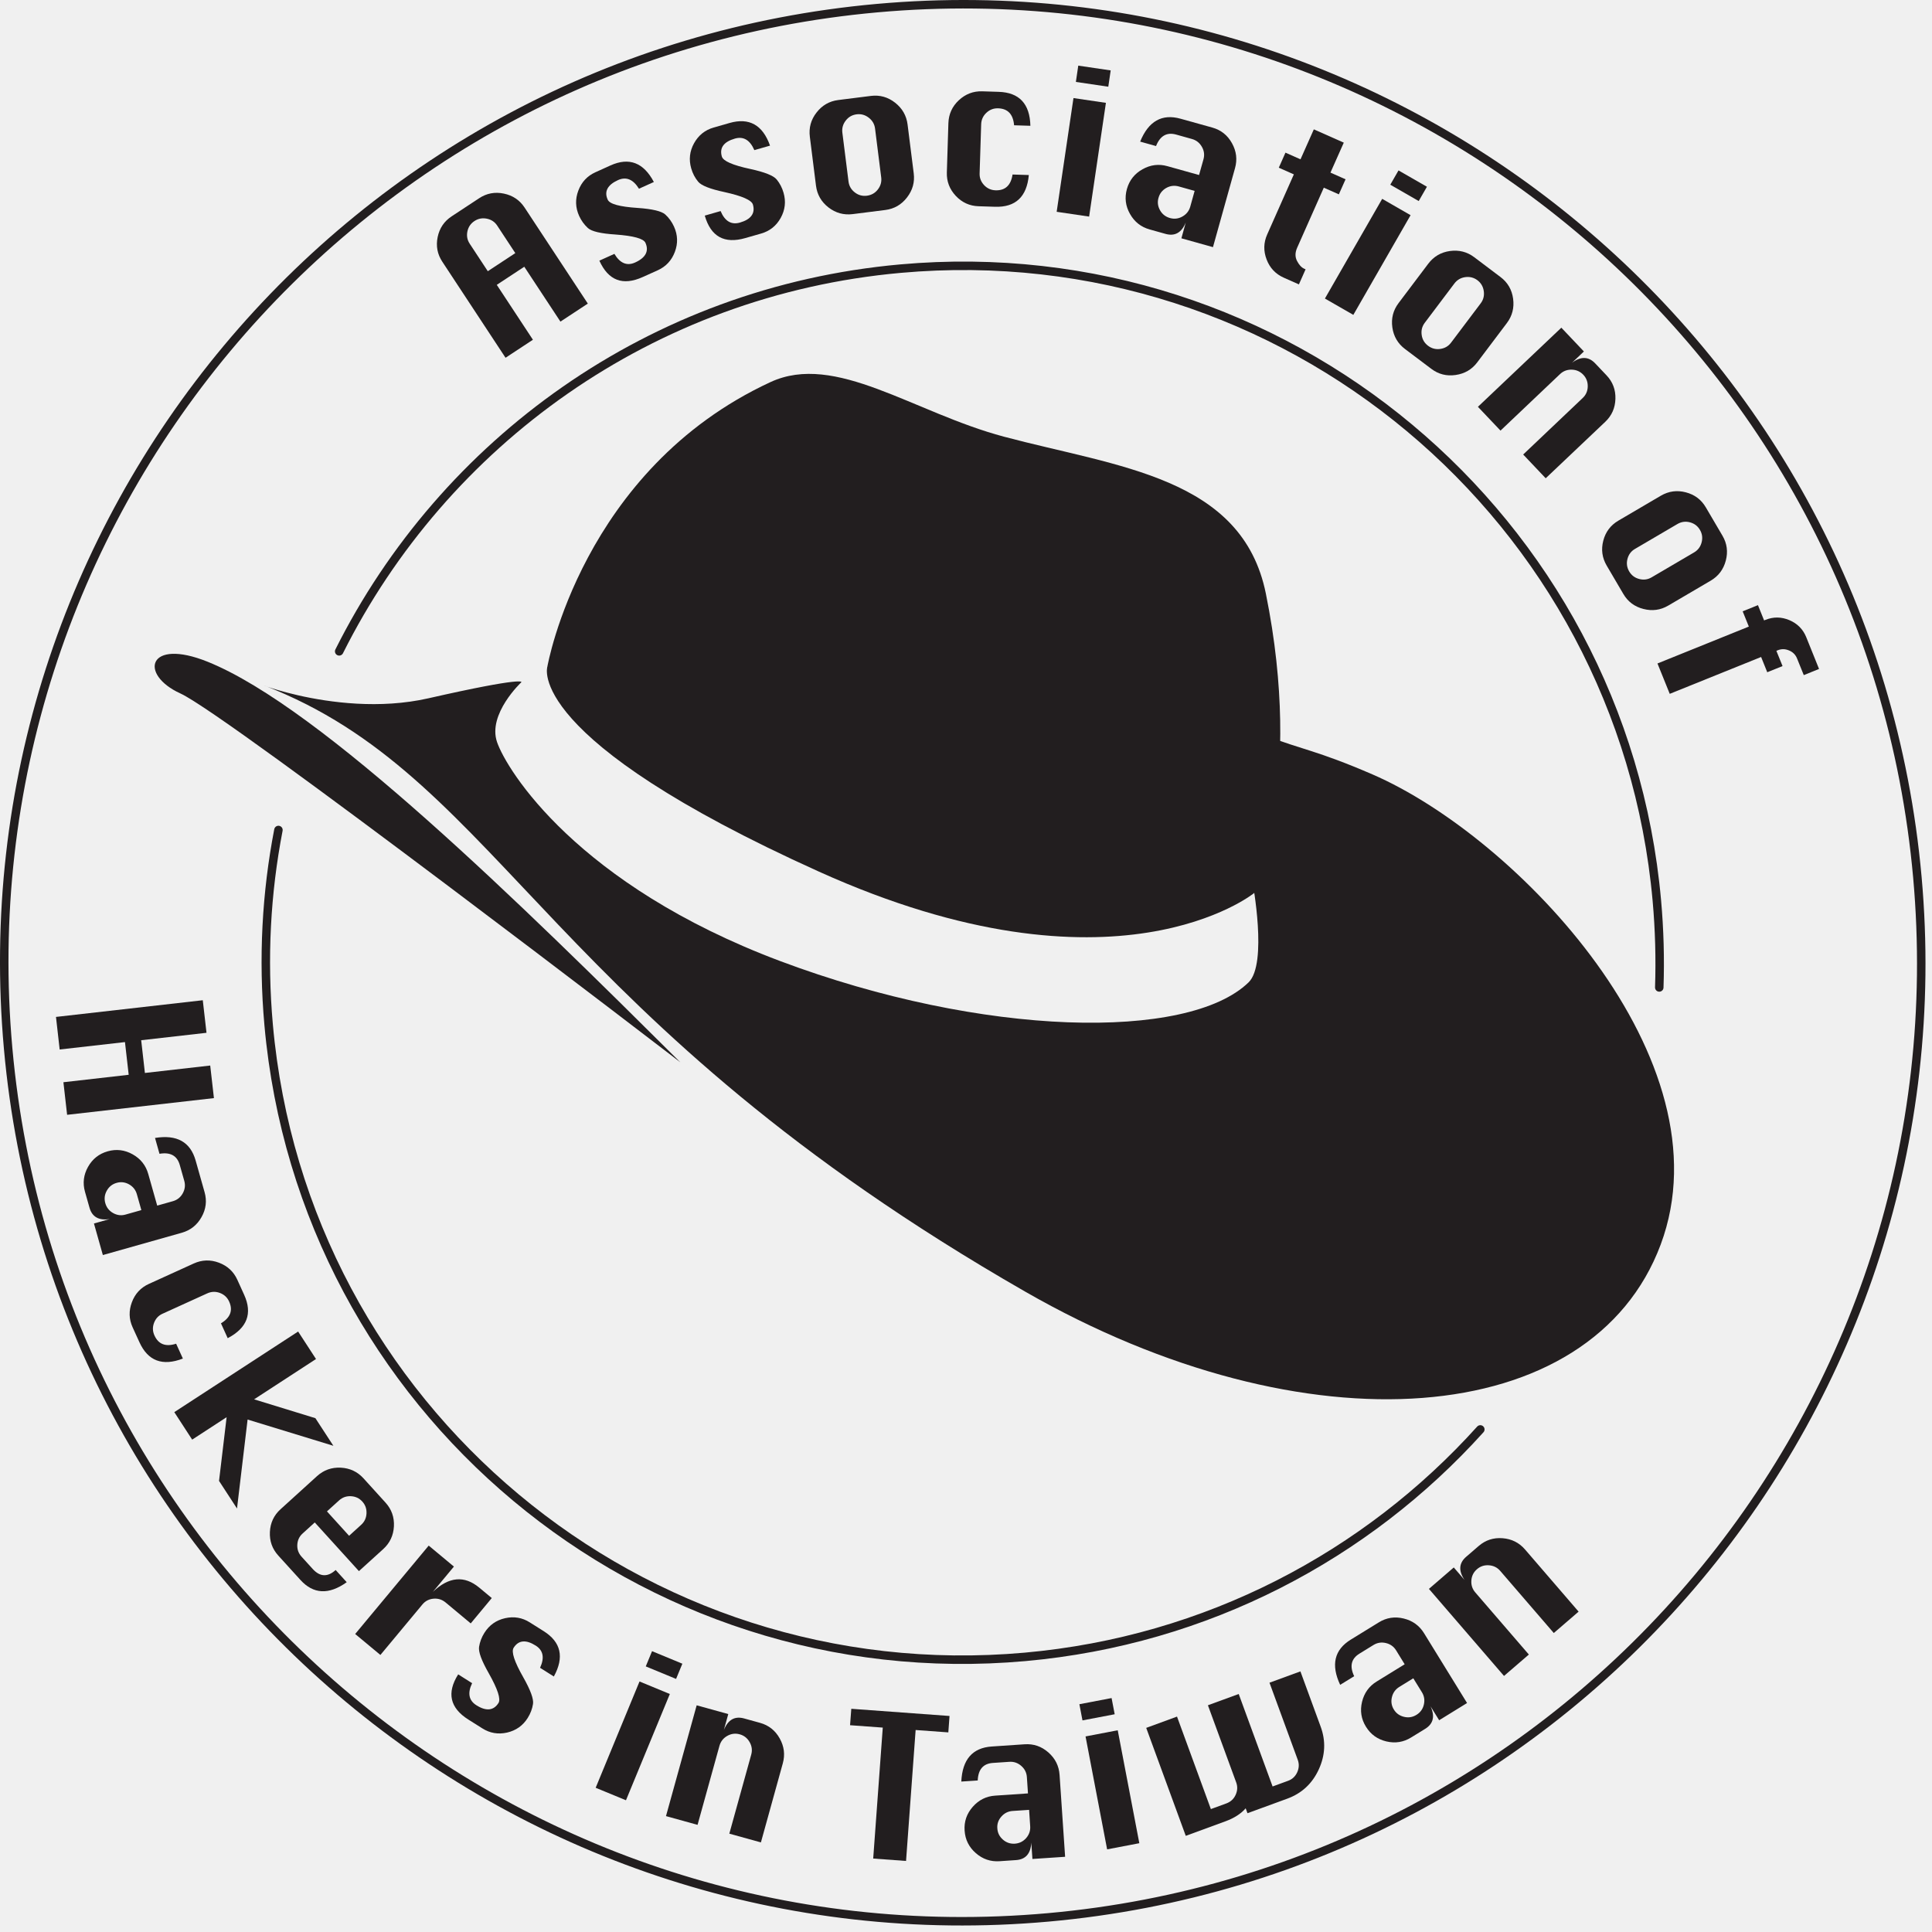
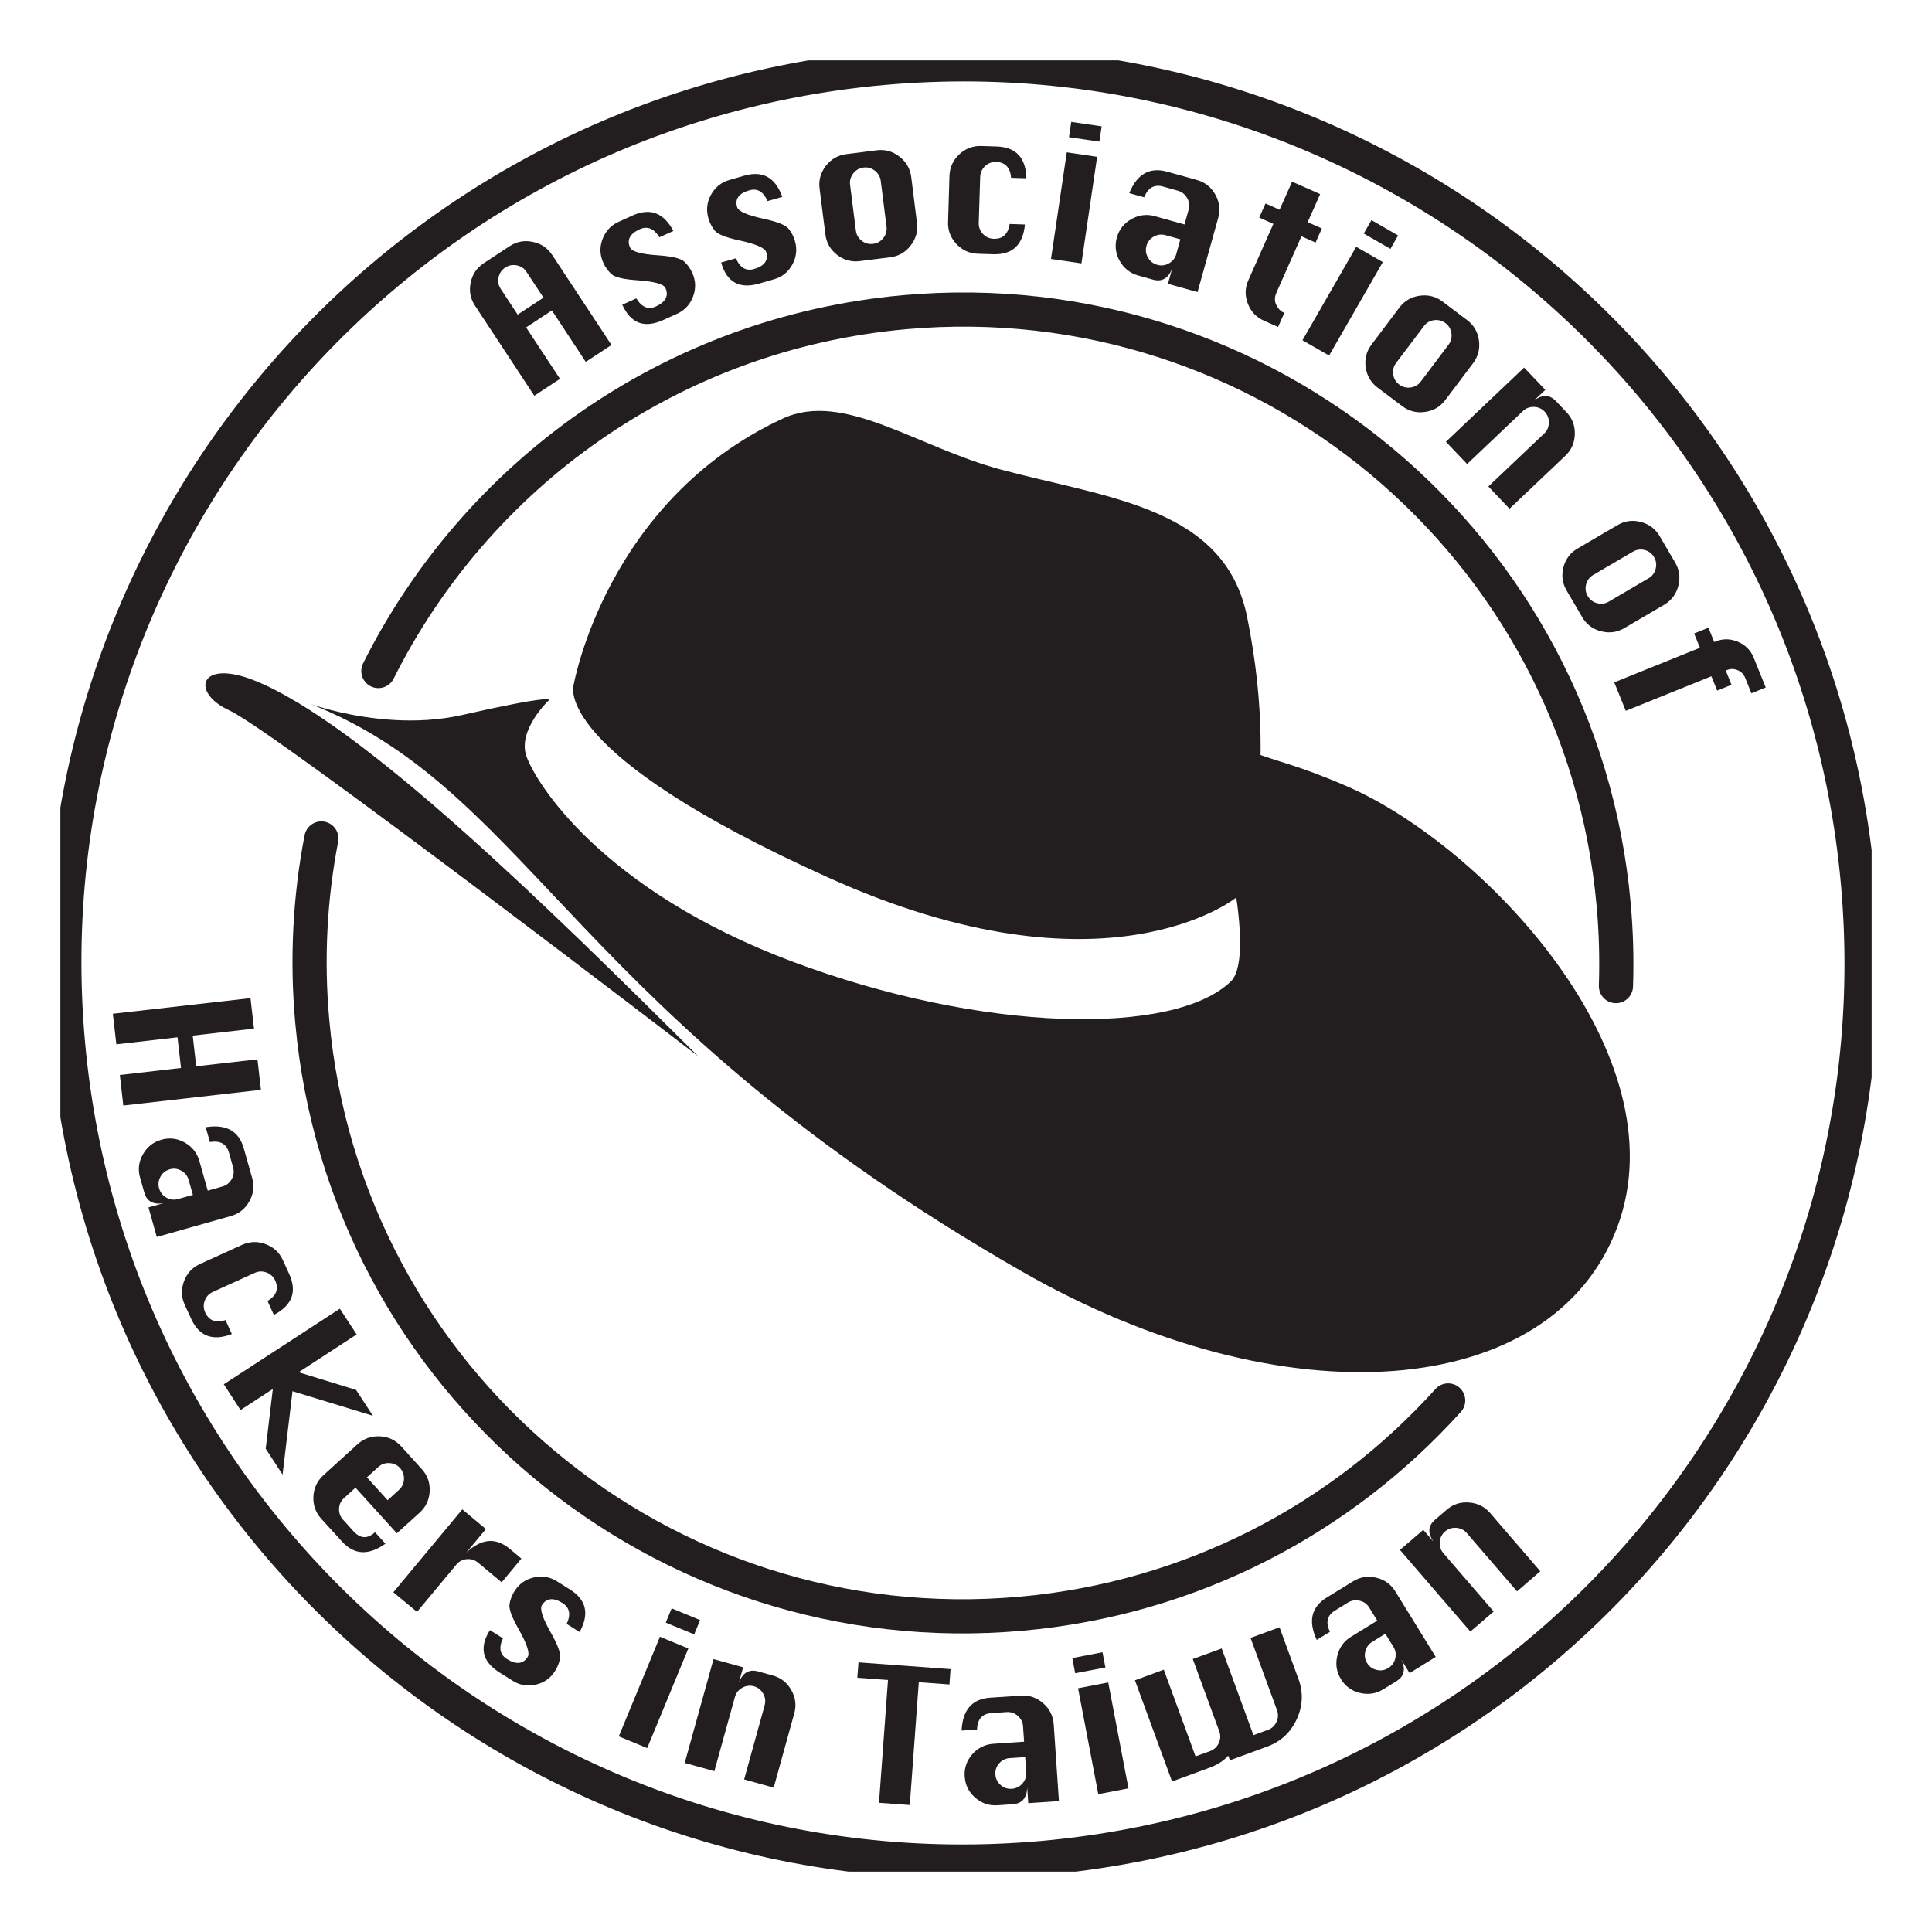
- <svg xmlns="http://www.w3.org/2000/svg" width="129px" height="129px" viewBox="0 0 129 129" version="1.1">
-   <g id="Symbols" stroke="none" stroke-width="1" fill="none" fill-rule="evenodd">
-     <g id="logo/association_black">
-       <g id="Group-69">
-         <path d="M51.439,25.515 C55.785,23.5 60.973,27.542 67.036,29.158 C74.657,31.187 82.941,31.845 84.521,39.631 C87.08,52.261 83.731,59.636 83.731,59.636 C83.731,59.636 74.478,67.134 54.679,58.198 C34.885,49.263 36.549,44.508 36.549,44.508 C36.549,44.508 38.84,31.358 51.439,25.515" id="Fill-1" fill="#221E1F" />
-         <path d="M34.813,45.55 C34.813,45.55 32.546,47.669 33.186,49.544 C33.827,51.419 38.537,59.078 52.085,64.168 C65.635,69.258 79.328,69.513 83.37,65.591 C84.655,64.344 83.634,58.922 83.634,58.922 L84.636,49.161 C86.878,50.038 87.956,50.112 91.635,51.705 C101.285,55.883 115.489,70.764 110.883,83.103 C106.276,95.442 87.228,97.016 68.446,86.239 C36.862,68.115 33.566,52.404 18.396,46.075 C15.337,44.798 22.08,48.105 28.602,46.626 C35.123,45.145 34.813,45.55 34.813,45.55" id="Fill-3" fill="#221E1F" />
-         <path d="M13.863,44.185 C21.492,47.26 34.789,60.359 45.426,70.929 C45.426,70.929 15.232,47.754 12.044,46.302 C9.259,45.032 9.863,42.573 13.863,44.185" id="Fill-5" fill="#221E1F" />
-         <path d="M32.57,18.109 L34.407,16.9 L33.198,15.063 C33.035,14.814 32.802,14.66 32.503,14.601 C32.205,14.542 31.93,14.594 31.681,14.758 C31.429,14.923 31.272,15.154 31.209,15.451 C31.147,15.75 31.197,16.023 31.362,16.272 L32.57,18.109 Z M33.755,23.888 L29.534,17.476 C29.203,16.975 29.1,16.427 29.222,15.831 C29.345,15.236 29.656,14.774 30.158,14.444 L31.994,13.235 C32.495,12.905 33.044,12.801 33.641,12.926 C34.237,13.05 34.698,13.36 35.027,13.859 L39.249,20.271 L37.42,21.474 L35.007,17.81 L33.17,19.019 L35.583,22.685 L33.755,23.888 Z" id="Fill-7" fill="#221E1F" />
-         <path d="M43.658,12.152 L42.664,12.601 C42.275,11.972 41.809,11.78 41.265,12.025 C40.913,12.186 40.679,12.374 40.564,12.594 C40.449,12.813 40.452,13.06 40.578,13.335 C40.707,13.622 41.374,13.806 42.58,13.884 C43.561,13.952 44.175,14.1 44.422,14.323 C44.668,14.548 44.863,14.819 45.005,15.134 C45.256,15.69 45.275,16.252 45.06,16.821 C44.845,17.39 44.465,17.798 43.919,18.046 L42.917,18.497 C41.586,19.099 40.621,18.735 40.02,17.404 L41.023,16.951 C41.401,17.581 41.863,17.773 42.409,17.526 C42.762,17.366 42.996,17.175 43.11,16.956 C43.225,16.734 43.22,16.486 43.096,16.212 C42.969,15.93 42.302,15.747 41.098,15.659 C40.115,15.596 39.499,15.451 39.252,15.225 C39.005,14.998 38.811,14.729 38.669,14.417 C38.417,13.858 38.399,13.294 38.616,12.725 C38.832,12.154 39.212,11.747 39.755,11.502 L40.757,11.048 C42.006,10.485 42.971,10.852 43.658,12.152" id="Fill-9" fill="#221E1F" />
-         <path d="M51.415,9.724 L50.368,10.024 C50.073,9.346 49.639,9.089 49.067,9.254 C48.696,9.361 48.436,9.515 48.29,9.715 C48.144,9.916 48.114,10.161 48.197,10.45 C48.284,10.752 48.917,11.03 50.099,11.283 C51.061,11.493 51.646,11.725 51.858,11.983 C52.07,12.242 52.223,12.538 52.318,12.87 C52.487,13.456 52.423,14.016 52.129,14.548 C51.835,15.079 51.398,15.428 50.823,15.593 L49.766,15.896 C48.363,16.3 47.46,15.799 47.058,14.396 L48.115,14.093 C48.398,14.77 48.829,15.026 49.404,14.862 C49.777,14.754 50.035,14.6 50.18,14.397 C50.326,14.195 50.356,13.95 50.273,13.661 C50.188,13.364 49.556,13.086 48.377,12.826 C47.412,12.621 46.825,12.39 46.613,12.129 C46.4,11.87 46.247,11.575 46.153,11.245 C45.983,10.657 46.048,10.095 46.343,9.562 C46.639,9.031 47.074,8.682 47.647,8.517 L48.704,8.214 C50.021,7.835 50.924,8.339 51.415,9.724" id="Fill-11" fill="#221E1F" />
-         <path d="M56.245,8.861 L56.656,12.124 C56.693,12.417 56.831,12.657 57.071,12.844 C57.31,13.032 57.58,13.106 57.884,13.068 C58.185,13.029 58.43,12.89 58.615,12.65 C58.801,12.409 58.875,12.142 58.839,11.849 L58.428,8.587 C58.39,8.287 58.249,8.045 58.006,7.858 C57.763,7.67 57.494,7.596 57.199,7.633 C56.9,7.671 56.656,7.809 56.47,8.052 C56.282,8.293 56.207,8.563 56.245,8.861 M55.97,6.679 L58.152,6.404 C58.747,6.33 59.285,6.48 59.766,6.857 C60.245,7.233 60.524,7.719 60.599,8.313 L61.01,11.575 C61.084,12.164 60.936,12.7 60.562,13.183 C60.19,13.666 59.707,13.946 59.112,14.021 L56.931,14.297 C56.335,14.37 55.798,14.222 55.317,13.85 C54.837,13.476 54.559,12.993 54.484,12.398 L54.074,9.135 C53.997,8.534 54.146,7.992 54.521,7.513 C54.895,7.031 55.378,6.754 55.97,6.679" id="Fill-13" fill="#221E1F" />
-         <path d="M68.799,8.399 L67.711,8.365 C67.649,7.629 67.294,7.253 66.647,7.232 C66.346,7.222 66.083,7.322 65.861,7.531 C65.639,7.74 65.523,7.995 65.513,8.296 L65.409,11.583 C65.4,11.877 65.499,12.136 65.706,12.358 C65.913,12.58 66.168,12.696 66.474,12.707 C67.12,12.727 67.499,12.376 67.608,11.652 L68.695,11.687 C68.561,13.143 67.809,13.848 66.44,13.806 L65.341,13.771 C64.741,13.753 64.233,13.521 63.817,13.078 C63.402,12.634 63.202,12.113 63.221,11.514 L63.324,8.226 C63.344,7.622 63.575,7.109 64.02,6.694 C64.467,6.278 64.986,6.08 65.581,6.097 L66.682,6.132 C68.057,6.175 68.764,6.931 68.799,8.399" id="Fill-15" fill="#221E1F" />
-         <path d="M71.836,5.47 L71.996,4.383 L74.161,4.701 L74.001,5.79 L71.836,5.47 Z M70.554,14.142 L71.676,6.548 L73.842,6.867 L72.721,14.462 L70.554,14.142 Z" id="Fill-17" fill="#221E1F" />
-         <path d="M79.766,12.746 L78.707,12.449 C78.416,12.369 78.138,12.401 77.871,12.55 C77.609,12.698 77.436,12.916 77.356,13.202 L77.352,13.213 C77.272,13.497 77.306,13.77 77.454,14.037 C77.603,14.302 77.825,14.475 78.118,14.558 C78.412,14.64 78.691,14.605 78.954,14.455 C79.219,14.304 79.391,14.087 79.471,13.805 L79.766,12.746 Z M80.061,11.686 L80.356,10.637 C80.436,10.346 80.403,10.069 80.249,9.802 C80.097,9.536 79.877,9.362 79.591,9.282 L78.534,8.986 C77.909,8.811 77.46,9.067 77.189,9.752 L76.129,9.456 C76.684,8.089 77.585,7.579 78.829,7.928 L80.947,8.518 C81.525,8.68 81.962,9.026 82.258,9.56 C82.556,10.093 82.624,10.649 82.463,11.225 L80.99,16.502 L78.882,15.912 L79.175,14.853 C78.897,15.537 78.445,15.791 77.823,15.617 L76.763,15.32 C76.186,15.16 75.748,14.813 75.45,14.284 C75.15,13.755 75.082,13.201 75.243,12.623 L75.246,12.613 C75.409,12.037 75.754,11.599 76.285,11.302 C76.817,11.002 77.371,10.933 77.944,11.094 L80.061,11.686 Z" id="Fill-19" fill="#221E1F" />
-         <path d="M87.725,8.637 L89.725,9.524 L88.835,11.525 L89.843,11.972 L89.395,12.977 L88.391,12.531 L86.611,16.542 C86.469,16.864 86.465,17.158 86.603,17.424 C86.74,17.689 86.9,17.861 87.081,17.941 L87.174,17.983 L86.728,18.989 L85.722,18.543 C85.171,18.298 84.787,17.892 84.572,17.326 C84.355,16.76 84.367,16.202 84.611,15.654 L86.391,11.643 L85.385,11.198 L85.831,10.192 L86.835,10.638 L87.725,8.637 Z" id="Fill-21" fill="#221E1F" />
-         <path d="M92.83,12.333 L93.379,11.379 L95.276,12.469 L94.728,13.424 L92.83,12.333 Z M88.465,19.934 L92.289,13.277 L94.185,14.368 L90.362,21.024 L88.465,19.934 Z" id="Fill-23" fill="#221E1F" />
-         <path d="M97.109,18.93 L95.13,21.555 C94.952,21.792 94.884,22.059 94.925,22.36 C94.966,22.661 95.108,22.904 95.353,23.088 C95.596,23.272 95.869,23.341 96.17,23.298 C96.469,23.254 96.709,23.116 96.886,22.88 L98.866,20.254 C99.047,20.013 99.116,19.741 99.072,19.436 C99.028,19.134 98.887,18.893 98.649,18.712 C98.409,18.532 98.137,18.463 97.835,18.504 C97.532,18.547 97.291,18.689 97.109,18.93 M98.433,17.173 L100.188,18.497 C100.668,18.857 100.949,19.341 101.031,19.946 C101.113,20.551 100.974,21.092 100.614,21.571 L98.634,24.197 C98.278,24.671 97.796,24.951 97.192,25.038 C96.588,25.126 96.047,24.989 95.569,24.627 L93.813,23.304 C93.334,22.943 93.051,22.461 92.967,21.86 C92.882,21.257 93.021,20.718 93.382,20.238 L95.362,17.613 C95.726,17.128 96.211,16.843 96.813,16.76 C97.418,16.678 97.957,16.814 98.433,17.173" id="Fill-25" fill="#221E1F" />
-         <path d="M98.681,27.163 L104.251,21.88 L105.757,23.468 L104.96,24.224 C105.258,24.003 105.537,23.895 105.794,23.903 C106.052,23.911 106.293,24.031 106.513,24.265 L107.27,25.063 C107.683,25.499 107.88,26.021 107.862,26.631 C107.844,27.242 107.618,27.752 107.183,28.165 L103.207,31.934 L101.703,30.348 L105.675,26.577 C105.894,26.37 106.007,26.113 106.014,25.807 C106.02,25.499 105.921,25.239 105.716,25.021 C105.508,24.804 105.251,24.69 104.948,24.682 C104.644,24.674 104.379,24.773 104.162,24.98 L100.189,28.752 L98.681,27.163 Z" id="Fill-27" fill="#221E1F" />
-         <path d="M112.002,34.989 L109.165,36.653 C108.91,36.801 108.745,37.023 108.667,37.316 C108.589,37.611 108.627,37.889 108.781,38.154 C108.935,38.416 109.159,38.584 109.454,38.66 C109.748,38.736 110.023,38.699 110.277,38.55 L113.113,36.886 C113.373,36.733 113.542,36.508 113.618,36.212 C113.694,35.916 113.657,35.638 113.506,35.382 C113.355,35.12 113.13,34.953 112.835,34.874 C112.539,34.798 112.262,34.837 112.002,34.989 M113.898,33.876 L115.012,35.773 C115.314,36.289 115.388,36.844 115.231,37.434 C115.075,38.025 114.739,38.469 114.221,38.773 L111.384,40.438 C110.873,40.737 110.322,40.812 109.731,40.66 C109.14,40.51 108.692,40.173 108.39,39.657 L107.276,37.76 C106.974,37.242 106.898,36.691 107.051,36.102 C107.204,35.514 107.54,35.069 108.058,34.764 L110.895,33.099 C111.417,32.794 111.974,32.718 112.563,32.873 C113.151,33.026 113.597,33.362 113.898,33.876" id="Fill-29" fill="#221E1F" />
-         <path d="M110.67,44.3 L116.77,41.837 L116.358,40.818 L117.379,40.406 L117.789,41.425 L117.88,41.389 C118.41,41.175 118.943,41.181 119.479,41.408 C120.014,41.636 120.388,42.014 120.603,42.544 L121.458,44.666 L120.439,45.078 L119.991,43.971 C119.89,43.717 119.711,43.536 119.454,43.431 C119.199,43.322 118.947,43.319 118.699,43.419 L118.609,43.456 L119.021,44.474 L118,44.886 L117.59,43.867 L111.489,46.328 L110.67,44.3 Z" id="Fill-31" fill="#221E1F" />
-         <polygon id="Fill-33" fill="#221E1F" points="3.738 67.9 13.54 66.786 13.788 68.96 9.427 69.456 9.675 71.642 14.036 71.146 14.284 73.321 4.481 74.436 4.234 72.261 8.593 71.764 8.344 69.58 3.984 70.075" />
-         <path d="M9.438,80.799 L9.139,79.74 C9.057,79.45 8.883,79.231 8.619,79.08 C8.354,78.932 8.078,78.898 7.792,78.979 L7.782,78.982 C7.499,79.062 7.281,79.234 7.132,79.499 C6.982,79.764 6.949,80.042 7.031,80.336 C7.115,80.629 7.29,80.849 7.555,80.997 C7.821,81.145 8.096,81.179 8.378,81.098 L9.438,80.799 Z M10.497,80.499 L11.544,80.204 C11.834,80.121 12.055,79.946 12.203,79.678 C12.351,79.41 12.385,79.134 12.304,78.846 L12.004,77.788 C11.829,77.165 11.377,76.915 10.649,77.039 L10.351,75.981 C11.808,75.743 12.711,76.246 13.063,77.489 L13.661,79.606 C13.824,80.183 13.755,80.737 13.455,81.268 C13.156,81.8 12.717,82.147 12.139,82.311 L6.868,83.8 L6.273,81.693 L7.332,81.394 C6.603,81.511 6.151,81.258 5.975,80.635 L5.675,79.577 C5.512,78.999 5.579,78.446 5.876,77.915 C6.173,77.385 6.609,77.038 7.186,76.875 L7.196,76.872 C7.773,76.709 8.327,76.778 8.858,77.075 C9.389,77.373 9.736,77.81 9.898,78.383 L10.497,80.499 Z" id="Fill-35" fill="#221E1F" />
-         <path d="M15.204,89.351 L14.754,88.359 C15.386,87.978 15.567,87.492 15.299,86.903 C15.174,86.628 14.969,86.438 14.683,86.33 C14.398,86.224 14.118,86.233 13.843,86.357 L10.85,87.719 C10.58,87.84 10.394,88.044 10.285,88.329 C10.178,88.613 10.186,88.892 10.313,89.169 C10.58,89.76 11.063,89.943 11.76,89.72 L12.211,90.712 C10.845,91.236 9.88,90.872 9.312,89.625 L8.855,88.625 C8.607,88.078 8.592,87.522 8.805,86.952 C9.017,86.382 9.397,85.974 9.943,85.726 L12.936,84.364 C13.488,84.114 14.05,84.096 14.62,84.311 C15.19,84.526 15.598,84.905 15.845,85.447 L16.3,86.448 C16.871,87.702 16.504,88.669 15.204,89.351" id="Fill-37" fill="#221E1F" />
-         <polygon id="Fill-39" fill="#221E1F" points="11.638 94.289 19.906 88.907 21.1 90.742 16.966 93.434 21.059 94.692 22.26 96.536 16.532 94.783 15.825 100.724 14.625 98.88 15.132 94.626 12.831 96.124" />
-         <path d="M21.831,100.916 L23.309,102.545 L24.115,101.812 C24.339,101.61 24.457,101.355 24.471,101.05 C24.486,100.743 24.392,100.48 24.192,100.259 C23.989,100.035 23.735,99.917 23.429,99.902 C23.125,99.888 22.861,99.981 22.638,100.184 L21.831,100.916 Z M23.966,104.904 L21.017,101.654 L20.203,102.394 C19.983,102.592 19.868,102.843 19.851,103.145 C19.835,103.449 19.93,103.715 20.135,103.94 L20.874,104.754 C21.361,105.293 21.874,105.317 22.412,104.829 L23.15,105.644 C21.956,106.497 20.925,106.447 20.06,105.493 L18.581,103.865 C18.178,103.42 17.991,102.895 18.021,102.288 C18.05,101.68 18.287,101.175 18.732,100.772 L21.166,98.562 C21.616,98.155 22.144,97.967 22.753,97.997 C23.361,98.028 23.866,98.265 24.268,98.706 L25.745,100.334 C26.147,100.778 26.333,101.307 26.302,101.914 C26.269,102.524 26.031,103.03 25.587,103.434 L23.966,104.904 Z" id="Fill-41" fill="#221E1F" />
-         <path d="M25.399,110.502 L23.715,109.102 L28.625,103.2 L30.308,104.601 L28.902,106.29 C29.437,105.782 29.962,105.504 30.478,105.456 C30.994,105.409 31.501,105.593 32,106.007 L32.836,106.703 L31.43,108.395 L29.748,106.993 C29.515,106.802 29.248,106.718 28.946,106.744 C28.643,106.772 28.396,106.899 28.205,107.129 L25.399,110.502 Z" id="Fill-43" fill="#221E1F" />
-         <path d="M36.98,111.94 L36.06,111.359 C36.37,110.687 36.272,110.193 35.768,109.876 C35.44,109.669 35.153,109.578 34.907,109.603 C34.662,109.627 34.457,109.766 34.296,110.022 C34.127,110.29 34.343,110.947 34.941,111.997 C35.424,112.852 35.641,113.446 35.589,113.775 C35.538,114.105 35.418,114.417 35.235,114.709 C34.91,115.225 34.45,115.548 33.857,115.684 C33.264,115.818 32.713,115.725 32.208,115.405 L31.276,114.818 C30.042,114.041 29.814,113.034 30.593,111.798 L31.523,112.386 C31.206,113.048 31.301,113.54 31.809,113.86 C32.136,114.067 32.423,114.156 32.671,114.131 C32.918,114.105 33.123,113.964 33.284,113.709 C33.448,113.448 33.235,112.791 32.643,111.738 C32.153,110.882 31.935,110.29 31.988,109.958 C32.041,109.627 32.159,109.316 32.342,109.027 C32.669,108.508 33.129,108.182 33.725,108.047 C34.319,107.915 34.868,108.007 35.372,108.326 L36.302,108.912 C37.461,109.643 37.688,110.652 36.98,111.94" id="Fill-45" fill="#221E1F" />
-         <path d="M43.118,111.266 L43.538,110.249 L45.561,111.086 L45.142,112.102 L43.118,111.266 Z M39.773,119.37 L42.701,112.273 L44.725,113.109 L41.796,120.204 L39.773,119.37 Z" id="Fill-47" fill="#221E1F" />
-         <path d="M44.468,121.262 L46.517,113.864 L48.627,114.448 L48.333,115.507 C48.475,115.163 48.658,114.928 48.883,114.801 C49.108,114.675 49.376,114.656 49.687,114.742 L50.747,115.035 C51.324,115.195 51.763,115.541 52.061,116.074 C52.359,116.607 52.428,117.16 52.268,117.739 L50.806,123.018 L48.697,122.434 L50.16,117.155 C50.24,116.865 50.204,116.585 50.052,116.321 C49.9,116.053 49.679,115.88 49.393,115.801 C49.102,115.721 48.824,115.755 48.559,115.906 C48.294,116.056 48.121,116.277 48.039,116.568 L46.576,121.846 L44.468,121.262 Z" id="Fill-49" fill="#221E1F" />
-         <polygon id="Fill-51" fill="#221E1F" points="58.304 124.096 58.943 115.352 56.759 115.193 56.841 114.096 63.4 114.576 63.32 115.672 61.137 115.513 60.497 124.256" />
-         <path d="M68.713,120.844 L67.614,120.918 C67.315,120.938 67.064,121.063 66.863,121.291 C66.661,121.519 66.57,121.781 66.592,122.079 L66.593,122.089 C66.612,122.383 66.736,122.63 66.964,122.831 C67.192,123.032 67.458,123.122 67.764,123.102 C68.067,123.081 68.317,122.955 68.519,122.727 C68.717,122.496 68.806,122.235 68.786,121.942 L68.713,120.844 Z M68.638,119.746 L68.565,118.659 C68.545,118.359 68.419,118.108 68.187,117.907 C67.956,117.706 67.69,117.616 67.393,117.637 L66.296,117.711 C65.65,117.754 65.313,118.146 65.283,118.882 L64.187,118.955 C64.255,117.482 64.933,116.701 66.221,116.614 L68.417,116.466 C69.014,116.425 69.542,116.607 70,117.01 C70.459,117.413 70.707,117.913 70.748,118.512 L71.118,123.978 L68.935,124.124 L68.86,123.029 C68.823,123.766 68.483,124.156 67.836,124.199 L66.739,124.274 C66.142,124.314 65.613,124.134 65.156,123.734 C64.698,123.335 64.448,122.835 64.408,122.237 L64.407,122.226 C64.366,121.628 64.547,121.101 64.949,120.643 C65.352,120.185 65.85,119.935 66.442,119.895 L68.638,119.746 Z" id="Fill-53" fill="#221E1F" />
-         <path d="M73.923,123.482 L72.482,115.942 L74.631,115.53 L76.073,123.071 L73.923,123.482 Z M72.277,114.871 L72.071,113.791 L74.221,113.38 L74.428,114.461 L72.277,114.871 Z" id="Fill-55" fill="#221E1F" />
-         <path d="M76.533,115.371 L78.589,114.617 L80.85,120.793 L81.883,120.415 C82.169,120.309 82.377,120.12 82.503,119.843 C82.63,119.567 82.642,119.291 82.542,119.015 L80.653,113.861 L82.709,113.108 L84.971,119.283 L86.004,118.905 C86.283,118.804 86.488,118.613 86.614,118.338 C86.74,118.06 86.752,117.784 86.653,117.508 L84.764,112.354 L86.829,111.599 L88.181,115.289 C88.533,116.247 88.49,117.199 88.054,118.146 C87.618,119.093 86.918,119.742 85.954,120.096 L83.295,121.069 L83.175,120.741 C82.858,121.105 82.411,121.392 81.834,121.605 L79.174,122.58 L76.533,115.371 Z" id="Fill-57" fill="#221E1F" />
-         <path d="M94.366,112.06 L93.43,112.637 C93.175,112.795 93.011,113.021 92.939,113.317 C92.867,113.613 92.909,113.887 93.065,114.141 L93.071,114.15 C93.224,114.401 93.451,114.562 93.747,114.633 C94.041,114.706 94.32,114.661 94.579,114.5 C94.838,114.341 95.003,114.113 95.071,113.816 C95.141,113.521 95.097,113.247 94.945,112.997 L94.366,112.06 Z M93.79,111.124 L93.219,110.196 C93.061,109.94 92.832,109.776 92.535,109.706 C92.236,109.636 91.961,109.681 91.707,109.837 L90.77,110.414 C90.219,110.752 90.101,111.255 90.419,111.921 L89.483,112.497 C88.856,111.161 89.094,110.154 90.193,109.477 L92.065,108.325 C92.577,108.009 93.129,107.924 93.722,108.068 C94.315,108.211 94.768,108.538 95.083,109.048 L97.956,113.711 L96.092,114.861 L95.514,113.924 C95.827,114.593 95.707,115.098 95.156,115.437 L94.219,116.013 C93.709,116.328 93.158,116.415 92.567,116.275 C91.975,116.133 91.522,115.808 91.208,115.297 L91.202,115.289 C90.887,114.778 90.801,114.227 90.943,113.634 C91.086,113.042 91.41,112.589 91.918,112.277 L93.79,111.124 Z" id="Fill-59" fill="#221E1F" />
-         <path d="M100.423,111.903 L95.41,106.09 L97.069,104.659 L97.787,105.493 C97.579,105.183 97.485,104.9 97.505,104.642 C97.526,104.385 97.657,104.151 97.902,103.942 L98.735,103.224 C99.189,102.832 99.719,102.66 100.329,102.707 C100.938,102.755 101.438,103.007 101.828,103.46 L105.404,107.609 L103.747,109.037 L100.17,104.888 C99.974,104.662 99.724,104.537 99.416,104.514 C99.111,104.493 98.845,104.579 98.62,104.775 C98.391,104.971 98.266,105.222 98.243,105.526 C98.221,105.831 98.308,106.097 98.505,106.326 L102.082,110.474 L100.423,111.903 Z" id="Fill-61" fill="#221E1F" />
-         <path d="M22.647,43.491 C29.627,29.547 43.453,19.433 60.125,17.937 C85.721,15.641 108.332,34.529 110.628,60.125 C110.803,62.081 110.855,64.02 110.79,65.933" id="Stroke-63" stroke="#221E1F" stroke-width="0.566" stroke-linecap="round" />
-         <path d="M98.841,95.443 C91.261,103.855 80.609,109.538 68.441,110.63 C42.844,112.925 20.234,94.037 17.938,68.441 C17.537,63.979 17.781,59.608 18.591,55.419" id="Stroke-65" stroke="#221E1F" stroke-width="0.566" stroke-linecap="round" />
-         <path d="M128.023,58.565 C131.18,93.768 105.203,124.865 70.001,128.023 C34.798,131.181 3.7,105.203 0.543,70.001 C-2.616,34.798 23.362,3.701 58.565,0.543 C93.767,-2.615 124.865,23.362 128.023,58.565 Z" id="Stroke-67" stroke="#221E1F" stroke-width="0.566" />
-       </g>
-     </g>
+ <svg xmlns="http://www.w3.org/2000/svg" width="32" height="32" viewBox="0 0 32 32" fill="none">
+   <rect width="32" height="32" fill="white" />
+   <g clip-path="url(#clip0)">
+     <path fill-rule="evenodd" clip-rule="evenodd" d="M12.963 6.934C13.973 6.465 15.18 7.405 16.59 7.781C18.362 8.253 20.289 8.406 20.656 10.217C21.251 13.154 20.472 14.869 20.472 14.869C20.472 14.869 18.32 16.613 13.716 14.534C9.113 12.457 9.5 11.351 9.5 11.351C9.5 11.351 10.033 8.293 12.963 6.934Z" fill="#221E1F" />
+     <path fill-rule="evenodd" clip-rule="evenodd" d="M9.096 11.593C9.096 11.593 8.569 12.086 8.718 12.522C8.867 12.958 9.962 14.739 13.113 15.923C16.264 17.107 19.448 17.166 20.388 16.254C20.687 15.964 20.45 14.703 20.45 14.703L20.683 12.433C21.204 12.637 21.455 12.654 22.311 13.024C24.555 13.996 27.858 17.457 26.787 20.326C25.715 23.196 21.286 23.562 16.918 21.055C9.573 16.841 8.806 13.187 5.278 11.715C4.567 11.418 6.135 12.187 7.652 11.843C9.168 11.499 9.096 11.593 9.096 11.593Z" fill="#221E1F" />
+     <path fill-rule="evenodd" clip-rule="evenodd" d="M4.224 11.275C5.998 11.991 9.09 15.037 11.564 17.495C11.564 17.495 4.542 12.105 3.801 11.768C3.153 11.473 3.294 10.901 4.224 11.275Z" fill="#221E1F" />
+     <path fill-rule="evenodd" clip-rule="evenodd" d="M8.574 5.211L9.002 4.93L8.72 4.503C8.683 4.445 8.628 4.409 8.559 4.395C8.489 4.382 8.426 4.394 8.368 4.432C8.309 4.47 8.273 4.524 8.258 4.593C8.243 4.663 8.255 4.726 8.293 4.784L8.574 5.211ZM8.85 6.555L7.868 5.064C7.791 4.948 7.767 4.82 7.796 4.682C7.824 4.543 7.897 4.436 8.013 4.359L8.44 4.078C8.557 4.001 8.685 3.977 8.823 4.006C8.962 4.035 9.069 4.107 9.146 4.223L10.128 5.714L9.702 5.994L9.141 5.142L8.714 5.423L9.275 6.275L8.85 6.555Z" fill="#221E1F" />
+     <path fill-rule="evenodd" clip-rule="evenodd" d="M11.153 3.826L10.922 3.93C10.831 3.784 10.723 3.74 10.596 3.797C10.515 3.834 10.46 3.878 10.433 3.929C10.407 3.98 10.407 4.037 10.437 4.101C10.467 4.168 10.622 4.211 10.902 4.229C11.13 4.245 11.273 4.279 11.331 4.331C11.388 4.383 11.433 4.446 11.466 4.52C11.525 4.649 11.529 4.78 11.479 4.912C11.429 5.044 11.341 5.139 11.214 5.197L10.981 5.302C10.671 5.442 10.447 5.357 10.307 5.047L10.54 4.942C10.628 5.089 10.736 5.133 10.863 5.076C10.945 5.039 10.999 4.994 11.025 4.943C11.052 4.892 11.051 4.834 11.022 4.77C10.993 4.705 10.838 4.662 10.558 4.642C10.329 4.627 10.186 4.593 10.128 4.541C10.071 4.488 10.026 4.425 9.993 4.353C9.934 4.223 9.93 4.092 9.98 3.959C10.031 3.827 10.119 3.732 10.245 3.675L10.478 3.569C10.769 3.438 10.993 3.524 11.153 3.826Z" fill="#221E1F" />
+     <path fill-rule="evenodd" clip-rule="evenodd" d="M12.957 3.261L12.713 3.331C12.645 3.174 12.544 3.114 12.411 3.152C12.325 3.177 12.264 3.213 12.23 3.259C12.196 3.306 12.189 3.363 12.209 3.43C12.229 3.501 12.376 3.565 12.651 3.624C12.875 3.673 13.011 3.727 13.06 3.787C13.109 3.847 13.145 3.916 13.167 3.993C13.206 4.129 13.191 4.26 13.123 4.383C13.055 4.507 12.953 4.588 12.819 4.626L12.573 4.697C12.247 4.791 12.037 4.674 11.944 4.348L12.19 4.278C12.255 4.435 12.356 4.494 12.489 4.456C12.576 4.431 12.636 4.395 12.67 4.348C12.704 4.301 12.711 4.244 12.691 4.177C12.672 4.108 12.525 4.043 12.25 3.983C12.026 3.935 11.889 3.881 11.84 3.821C11.791 3.761 11.755 3.692 11.733 3.615C11.694 3.478 11.709 3.348 11.777 3.224C11.846 3.1 11.947 3.019 12.081 2.981L12.326 2.91C12.633 2.822 12.843 2.939 12.957 3.261Z" fill="#221E1F" />
+     <path fill-rule="evenodd" clip-rule="evenodd" d="M14.08 3.061L14.176 3.819C14.184 3.888 14.216 3.943 14.272 3.987C14.328 4.031 14.391 4.048 14.461 4.039C14.531 4.03 14.588 3.998 14.631 3.942C14.675 3.886 14.692 3.824 14.684 3.755L14.588 2.997C14.579 2.927 14.546 2.871 14.49 2.827C14.433 2.784 14.371 2.766 14.302 2.775C14.233 2.784 14.176 2.816 14.133 2.872C14.089 2.929 14.071 2.991 14.08 3.061ZM14.016 2.553L14.524 2.489C14.662 2.472 14.787 2.507 14.899 2.595C15.011 2.682 15.075 2.795 15.093 2.933L15.188 3.692C15.206 3.829 15.171 3.953 15.084 4.066C14.998 4.178 14.885 4.243 14.747 4.261L14.24 4.325C14.101 4.342 13.976 4.307 13.864 4.221C13.753 4.134 13.688 4.022 13.671 3.883L13.575 3.124C13.557 2.985 13.592 2.859 13.679 2.747C13.766 2.635 13.879 2.571 14.016 2.553Z" fill="#221E1F" />
+     <path fill-rule="evenodd" clip-rule="evenodd" d="M17 2.953L16.747 2.945C16.732 2.774 16.65 2.687 16.499 2.682C16.429 2.68 16.368 2.703 16.316 2.751C16.265 2.8 16.238 2.859 16.235 2.929L16.211 3.694C16.209 3.762 16.232 3.822 16.28 3.874C16.328 3.926 16.388 3.953 16.459 3.955C16.609 3.96 16.697 3.878 16.723 3.71L16.976 3.718C16.944 4.057 16.77 4.22 16.451 4.211L16.195 4.203C16.056 4.198 15.938 4.144 15.841 4.041C15.745 3.938 15.698 3.817 15.703 3.678L15.726 2.913C15.731 2.773 15.785 2.653 15.888 2.557C15.992 2.46 16.113 2.414 16.251 2.418L16.507 2.426C16.827 2.436 16.992 2.612 17 2.953Z" fill="#221E1F" />
+     <path fill-rule="evenodd" clip-rule="evenodd" d="M17.706 2.272L17.743 2.019L18.247 2.093L18.209 2.346L17.706 2.272ZM17.408 4.289L17.669 2.523L18.172 2.597L17.912 4.363L17.408 4.289Z" fill="#221E1F" />
+     <path fill-rule="evenodd" clip-rule="evenodd" d="M19.55 3.964L19.304 3.895C19.236 3.877 19.172 3.884 19.11 3.919C19.049 3.953 19.008 4.004 18.99 4.07L18.989 4.073C18.97 4.139 18.978 4.202 19.013 4.264C19.047 4.326 19.099 4.366 19.167 4.386C19.235 4.405 19.3 4.397 19.361 4.362C19.423 4.327 19.463 4.276 19.482 4.211L19.55 3.964ZM19.619 3.718L19.687 3.474C19.706 3.406 19.698 3.342 19.663 3.28C19.627 3.218 19.576 3.177 19.51 3.159L19.264 3.09C19.119 3.049 19.014 3.109 18.951 3.268L18.704 3.199C18.834 2.881 19.043 2.763 19.332 2.844L19.825 2.981C19.959 3.019 20.061 3.099 20.13 3.223C20.199 3.347 20.215 3.477 20.177 3.611L19.835 4.838L19.345 4.701L19.413 4.454C19.348 4.613 19.243 4.672 19.098 4.632L18.852 4.563C18.718 4.526 18.616 4.445 18.546 4.322C18.477 4.199 18.461 4.07 18.498 3.936L18.499 3.933C18.537 3.799 18.617 3.698 18.741 3.628C18.864 3.559 18.993 3.543 19.126 3.58L19.619 3.718Z" fill="#221E1F" />
+     <path fill-rule="evenodd" clip-rule="evenodd" d="M21.401 3.009L21.866 3.215L21.659 3.68L21.894 3.784L21.79 4.018L21.556 3.914L21.142 4.847C21.109 4.922 21.108 4.99 21.14 5.052C21.172 5.114 21.209 5.154 21.251 5.172L21.273 5.182L21.169 5.416L20.936 5.312C20.807 5.255 20.718 5.161 20.668 5.029C20.617 4.898 20.62 4.768 20.677 4.641L21.091 3.708L20.857 3.604L20.961 3.37L21.194 3.474L21.401 3.009Z" fill="#221E1F" />
+     <path fill-rule="evenodd" clip-rule="evenodd" d="M22.588 3.868L22.716 3.646L23.157 3.9L23.03 4.122L22.588 3.868ZM21.573 5.636L22.463 4.088L22.904 4.341L22.014 5.889L21.573 5.636Z" fill="#221E1F" />
+     <path fill-rule="evenodd" clip-rule="evenodd" d="M23.584 5.402L23.123 6.013C23.082 6.068 23.066 6.13 23.076 6.2C23.085 6.27 23.118 6.327 23.175 6.369C23.232 6.412 23.295 6.428 23.365 6.418C23.435 6.408 23.491 6.376 23.532 6.321L23.992 5.71C24.034 5.654 24.05 5.591 24.04 5.52C24.03 5.45 23.997 5.394 23.942 5.352C23.886 5.31 23.823 5.294 23.752 5.303C23.682 5.313 23.626 5.346 23.584 5.402ZM23.892 4.994L24.3 5.302C24.411 5.385 24.477 5.498 24.496 5.639C24.515 5.779 24.482 5.905 24.399 6.016L23.938 6.627C23.855 6.737 23.743 6.803 23.603 6.823C23.462 6.843 23.337 6.811 23.225 6.727L22.817 6.42C22.706 6.336 22.64 6.223 22.62 6.084C22.601 5.943 22.633 5.818 22.717 5.707L23.177 5.096C23.262 4.983 23.375 4.917 23.515 4.898C23.655 4.879 23.781 4.91 23.892 4.994Z" fill="#221E1F" />
+     <path fill-rule="evenodd" clip-rule="evenodd" d="M23.949 7.317L25.244 6.088L25.595 6.458L25.409 6.633C25.479 6.582 25.543 6.557 25.603 6.559C25.663 6.561 25.719 6.589 25.771 6.643L25.947 6.829C26.043 6.93 26.088 7.051 26.084 7.193C26.08 7.335 26.027 7.454 25.926 7.55L25.002 8.426L24.652 8.058L25.576 7.181C25.627 7.133 25.653 7.073 25.654 7.002C25.656 6.93 25.633 6.87 25.585 6.819C25.537 6.768 25.477 6.742 25.407 6.74C25.336 6.738 25.274 6.761 25.224 6.809L24.3 7.686L23.949 7.317Z" fill="#221E1F" />
+     <path fill-rule="evenodd" clip-rule="evenodd" d="M27.047 9.137L26.387 9.524C26.328 9.558 26.29 9.61 26.271 9.678C26.253 9.747 26.262 9.812 26.298 9.873C26.334 9.934 26.386 9.973 26.454 9.991C26.523 10.008 26.587 10 26.646 9.965L27.305 9.578C27.366 9.543 27.405 9.49 27.423 9.421C27.44 9.352 27.432 9.288 27.397 9.228C27.362 9.168 27.309 9.128 27.241 9.11C27.172 9.093 27.107 9.102 27.047 9.137ZM27.488 8.878L27.747 9.319C27.817 9.439 27.834 9.568 27.798 9.705C27.762 9.843 27.683 9.946 27.563 10.017L26.903 10.404C26.784 10.474 26.656 10.491 26.519 10.456C26.381 10.421 26.277 10.343 26.207 10.223L25.948 9.781C25.878 9.661 25.86 9.533 25.895 9.396C25.931 9.259 26.009 9.155 26.13 9.085L26.79 8.698C26.911 8.627 27.04 8.609 27.177 8.645C27.314 8.681 27.418 8.759 27.488 8.878Z" fill="#221E1F" />
+     <path fill-rule="evenodd" clip-rule="evenodd" d="M26.737 11.302L28.156 10.729L28.06 10.492L28.297 10.397L28.393 10.634L28.414 10.625C28.537 10.575 28.661 10.577 28.786 10.63C28.91 10.683 28.997 10.771 29.047 10.894L29.246 11.387L29.009 11.483L28.905 11.226C28.881 11.167 28.84 11.125 28.78 11.1C28.721 11.075 28.662 11.074 28.604 11.098L28.584 11.106L28.679 11.343L28.442 11.438L28.346 11.201L26.928 11.774L26.737 11.302Z" fill="#221E1F" />
+     <path fill-rule="evenodd" clip-rule="evenodd" d="M1.869 16.791L4.149 16.532L4.207 17.037L3.192 17.153L3.25 17.661L4.264 17.546L4.322 18.051L2.042 18.311L1.985 17.805L2.998 17.689L2.94 17.181L1.927 17.297L1.869 16.791Z" fill="#221E1F" />
+     <path fill-rule="evenodd" clip-rule="evenodd" d="M3.195 19.791L3.125 19.544C3.106 19.477 3.066 19.426 3.004 19.391C2.943 19.356 2.879 19.348 2.812 19.367L2.81 19.368C2.744 19.387 2.693 19.427 2.659 19.488C2.624 19.55 2.616 19.614 2.635 19.683C2.655 19.751 2.695 19.802 2.757 19.837C2.819 19.871 2.883 19.879 2.948 19.86L3.195 19.791ZM3.441 19.721L3.685 19.652C3.752 19.633 3.803 19.592 3.838 19.53C3.872 19.467 3.88 19.403 3.861 19.336L3.792 19.09C3.751 18.945 3.646 18.887 3.477 18.916L3.407 18.67C3.746 18.615 3.956 18.732 4.038 19.021L4.177 19.513C4.215 19.647 4.199 19.776 4.129 19.899C4.06 20.023 3.957 20.104 3.823 20.142L2.597 20.488L2.459 19.998L2.705 19.929C2.536 19.956 2.43 19.897 2.39 19.752L2.32 19.506C2.282 19.372 2.297 19.243 2.367 19.12C2.436 18.997 2.537 18.916 2.671 18.878L2.673 18.877C2.808 18.839 2.937 18.855 3.06 18.924C3.183 18.994 3.264 19.095 3.302 19.229L3.441 19.721Z" fill="#221E1F" />
+     <path fill-rule="evenodd" clip-rule="evenodd" d="M4.536 21.779L4.431 21.549C4.578 21.46 4.62 21.347 4.558 21.21C4.529 21.146 4.481 21.102 4.415 21.077C4.348 21.052 4.283 21.054 4.219 21.083L3.523 21.4C3.46 21.428 3.417 21.475 3.392 21.542C3.367 21.608 3.369 21.672 3.398 21.737C3.46 21.874 3.573 21.917 3.735 21.865L3.84 22.096C3.522 22.218 3.298 22.133 3.166 21.843L3.059 21.61C3.002 21.483 2.998 21.354 3.048 21.221C3.097 21.089 3.185 20.994 3.312 20.936L4.008 20.619C4.137 20.561 4.267 20.557 4.4 20.607C4.533 20.657 4.627 20.745 4.685 20.871L4.791 21.104C4.923 21.396 4.838 21.621 4.536 21.779Z" fill="#221E1F" />
+     <path fill-rule="evenodd" clip-rule="evenodd" d="M3.707 22.928L5.629 21.676L5.907 22.103L4.946 22.729L5.897 23.021L6.177 23.45L4.845 23.043L4.68 24.424L4.401 23.995L4.519 23.006L3.984 23.355L3.707 22.928Z" fill="#221E1F" />
+     <path fill-rule="evenodd" clip-rule="evenodd" d="M6.077 24.469L6.421 24.848L6.608 24.677C6.66 24.63 6.688 24.571 6.691 24.5C6.694 24.429 6.673 24.367 6.626 24.316C6.579 24.264 6.52 24.237 6.449 24.233C6.378 24.23 6.316 24.251 6.265 24.299L6.077 24.469ZM6.573 25.396L5.888 24.64L5.698 24.813C5.647 24.859 5.62 24.917 5.616 24.987C5.613 25.058 5.635 25.12 5.683 25.172L5.854 25.361C5.968 25.487 6.087 25.492 6.212 25.379L6.384 25.568C6.106 25.767 5.866 25.755 5.665 25.533L5.321 25.155C5.227 25.051 5.184 24.929 5.191 24.788C5.198 24.647 5.253 24.529 5.356 24.435L5.922 23.921C6.027 23.827 6.15 23.783 6.291 23.79C6.433 23.797 6.55 23.852 6.644 23.955L6.987 24.334C7.081 24.437 7.124 24.56 7.117 24.701C7.109 24.843 7.054 24.96 6.95 25.055L6.573 25.396Z" fill="#221E1F" />
+     <path fill-rule="evenodd" clip-rule="evenodd" d="M6.907 26.698L6.515 26.373L7.657 25L8.048 25.326L7.721 25.719C7.846 25.601 7.968 25.536 8.088 25.525C8.208 25.514 8.326 25.557 8.442 25.653L8.636 25.815L8.309 26.208L7.918 25.882C7.864 25.838 7.802 25.818 7.732 25.824C7.661 25.831 7.604 25.86 7.559 25.914L6.907 26.698Z" fill="#221E1F" />
+     <path fill-rule="evenodd" clip-rule="evenodd" d="M9.6 27.032L9.386 26.897C9.458 26.741 9.435 26.626 9.318 26.552C9.242 26.504 9.175 26.483 9.118 26.489C9.061 26.495 9.013 26.527 8.976 26.586C8.937 26.649 8.987 26.802 9.126 27.046C9.238 27.245 9.289 27.383 9.277 27.459C9.265 27.536 9.237 27.608 9.194 27.676C9.119 27.796 9.012 27.872 8.874 27.903C8.736 27.934 8.608 27.913 8.49 27.838L8.273 27.702C7.987 27.521 7.933 27.287 8.115 27L8.331 27.136C8.257 27.29 8.279 27.405 8.397 27.479C8.473 27.527 8.54 27.548 8.598 27.542C8.655 27.536 8.703 27.503 8.74 27.444C8.779 27.383 8.729 27.23 8.591 26.985C8.477 26.786 8.427 26.649 8.439 26.572C8.451 26.495 8.479 26.422 8.521 26.355C8.597 26.234 8.704 26.159 8.843 26.127C8.981 26.096 9.109 26.118 9.226 26.192L9.442 26.328C9.712 26.498 9.765 26.733 9.6 27.032Z" fill="#221E1F" />
+     <path fill-rule="evenodd" clip-rule="evenodd" d="M11.027 26.876L11.125 26.639L11.596 26.834L11.498 27.07L11.027 26.876ZM10.249 28.76L10.931 27.11L11.401 27.304L10.72 28.954L10.249 28.76Z" fill="#221E1F" />
+     <path fill-rule="evenodd" clip-rule="evenodd" d="M11.341 29.2L11.818 27.48L12.309 27.616L12.24 27.862C12.273 27.782 12.316 27.727 12.368 27.698C12.421 27.669 12.483 27.664 12.555 27.684L12.802 27.752C12.936 27.79 13.038 27.87 13.107 27.994C13.177 28.118 13.193 28.247 13.155 28.381L12.815 29.609L12.325 29.473L12.665 28.245C12.684 28.178 12.675 28.113 12.64 28.051C12.605 27.989 12.553 27.949 12.487 27.93C12.419 27.912 12.354 27.92 12.293 27.955C12.231 27.99 12.191 28.041 12.172 28.109L11.832 29.336L11.341 29.2Z" fill="#221E1F" />
+     <path fill-rule="evenodd" clip-rule="evenodd" d="M14.559 29.86L14.708 27.826L14.2 27.789L14.219 27.534L15.744 27.646L15.726 27.9L15.218 27.863L15.069 29.897L14.559 29.86Z" fill="#221E1F" />
+     <path fill-rule="evenodd" clip-rule="evenodd" d="M16.98 29.103L16.724 29.12C16.655 29.125 16.596 29.154 16.549 29.207C16.503 29.26 16.481 29.321 16.486 29.39L16.487 29.393C16.491 29.461 16.52 29.519 16.573 29.565C16.626 29.612 16.688 29.633 16.759 29.628C16.829 29.623 16.888 29.594 16.935 29.541C16.981 29.487 17.001 29.427 16.997 29.359L16.98 29.103ZM16.962 28.848L16.945 28.595C16.941 28.525 16.911 28.467 16.857 28.42C16.804 28.373 16.742 28.353 16.673 28.357L16.418 28.375C16.267 28.385 16.189 28.476 16.182 28.647L15.927 28.664C15.943 28.321 16.101 28.14 16.4 28.119L16.911 28.085C17.05 28.076 17.172 28.118 17.279 28.212C17.386 28.305 17.443 28.422 17.453 28.561L17.539 29.832L17.031 29.866L17.014 29.611C17.005 29.783 16.926 29.873 16.776 29.884L16.521 29.901C16.382 29.91 16.259 29.868 16.152 29.775C16.046 29.683 15.988 29.566 15.979 29.427L15.978 29.425C15.969 29.286 16.011 29.163 16.104 29.056C16.198 28.95 16.314 28.892 16.452 28.883L16.962 28.848Z" fill="#221E1F" />
+     <path fill-rule="evenodd" clip-rule="evenodd" d="M18.191 29.717L17.856 27.963L18.356 27.867L18.691 29.621L18.191 29.717ZM17.808 27.714L17.761 27.463L18.261 27.367L18.309 27.619L17.808 27.714Z" fill="#221E1F" />
+     <path fill-rule="evenodd" clip-rule="evenodd" d="M18.798 27.831L19.276 27.655L19.802 29.091L20.043 29.004C20.109 28.979 20.157 28.935 20.187 28.87C20.216 28.806 20.219 28.742 20.196 28.678L19.756 27.479L20.235 27.304L20.761 28.74L21.001 28.652C21.066 28.629 21.113 28.584 21.143 28.52C21.172 28.456 21.175 28.392 21.152 28.328L20.713 27.129L21.193 26.953L21.507 27.811C21.589 28.034 21.579 28.256 21.478 28.476C21.376 28.696 21.213 28.847 20.989 28.929L20.371 29.156L20.343 29.079C20.269 29.164 20.165 29.231 20.031 29.28L19.413 29.507L18.798 27.831Z" fill="#221E1F" />
+     <path fill-rule="evenodd" clip-rule="evenodd" d="M22.946 27.06L22.728 27.195C22.669 27.231 22.631 27.284 22.614 27.353C22.597 27.422 22.607 27.485 22.643 27.544L22.644 27.547C22.68 27.605 22.733 27.642 22.802 27.659C22.87 27.676 22.935 27.665 22.995 27.628C23.055 27.591 23.094 27.538 23.11 27.469C23.126 27.4 23.116 27.337 23.08 27.278L22.946 27.06ZM22.812 26.843L22.679 26.627C22.642 26.567 22.589 26.529 22.52 26.513C22.45 26.497 22.386 26.507 22.327 26.543L22.109 26.678C21.981 26.756 21.954 26.873 22.028 27.028L21.81 27.162C21.664 26.851 21.72 26.617 21.975 26.46L22.41 26.192C22.53 26.118 22.658 26.099 22.796 26.132C22.934 26.165 23.039 26.241 23.112 26.36L23.78 27.444L23.347 27.712L23.213 27.494C23.285 27.649 23.258 27.767 23.129 27.846L22.911 27.98C22.793 28.053 22.665 28.073 22.527 28.041C22.39 28.008 22.284 27.932 22.211 27.813L22.21 27.811C22.137 27.692 22.116 27.564 22.15 27.427C22.183 27.289 22.258 27.183 22.376 27.111L22.812 26.843Z" fill="#221E1F" />
+     <path fill-rule="evenodd" clip-rule="evenodd" d="M24.354 27.024L23.188 25.672L23.574 25.339L23.741 25.533C23.693 25.461 23.671 25.395 23.675 25.335C23.68 25.276 23.711 25.221 23.768 25.172L23.962 25.006C24.067 24.915 24.19 24.875 24.332 24.886C24.474 24.897 24.59 24.955 24.681 25.06L25.512 26.025L25.127 26.358L24.295 25.393C24.25 25.34 24.192 25.311 24.12 25.306C24.049 25.301 23.987 25.321 23.935 25.366C23.882 25.412 23.852 25.47 23.847 25.541C23.842 25.612 23.862 25.674 23.908 25.727L24.74 26.692L24.354 27.024Z" fill="#221E1F" />
+     <path d="M6.267 11.114C7.89 7.871 11.105 5.519 14.983 5.171C20.935 4.638 26.194 9.03 26.727 14.983C26.768 15.438 26.78 15.889 26.765 16.333" stroke="#221E1F" stroke-width="0.566" stroke-linecap="round" />
+     <path d="M23.986 23.196C22.223 25.152 19.746 26.474 16.916 26.728C10.964 27.262 5.706 22.869 5.172 16.916C5.078 15.879 5.135 14.862 5.323 13.888" stroke="#221E1F" stroke-width="0.566" stroke-linecap="round" />
+     <path fill-rule="evenodd" clip-rule="evenodd" d="M30.773 14.62C31.507 22.806 25.466 30.038 17.279 30.773C9.093 31.507 1.861 25.466 1.126 17.279C0.392 9.093 6.433 1.861 14.62 1.126C22.806 0.392 30.038 6.433 30.773 14.62Z" stroke="#221E1F" stroke-width="0.566" />
  </g>
+   <defs>
+     <clipPath id="clip0">
+       <rect x="1" y="1" width="30" height="30" fill="white" />
+     </clipPath>
+   </defs>
</svg>
